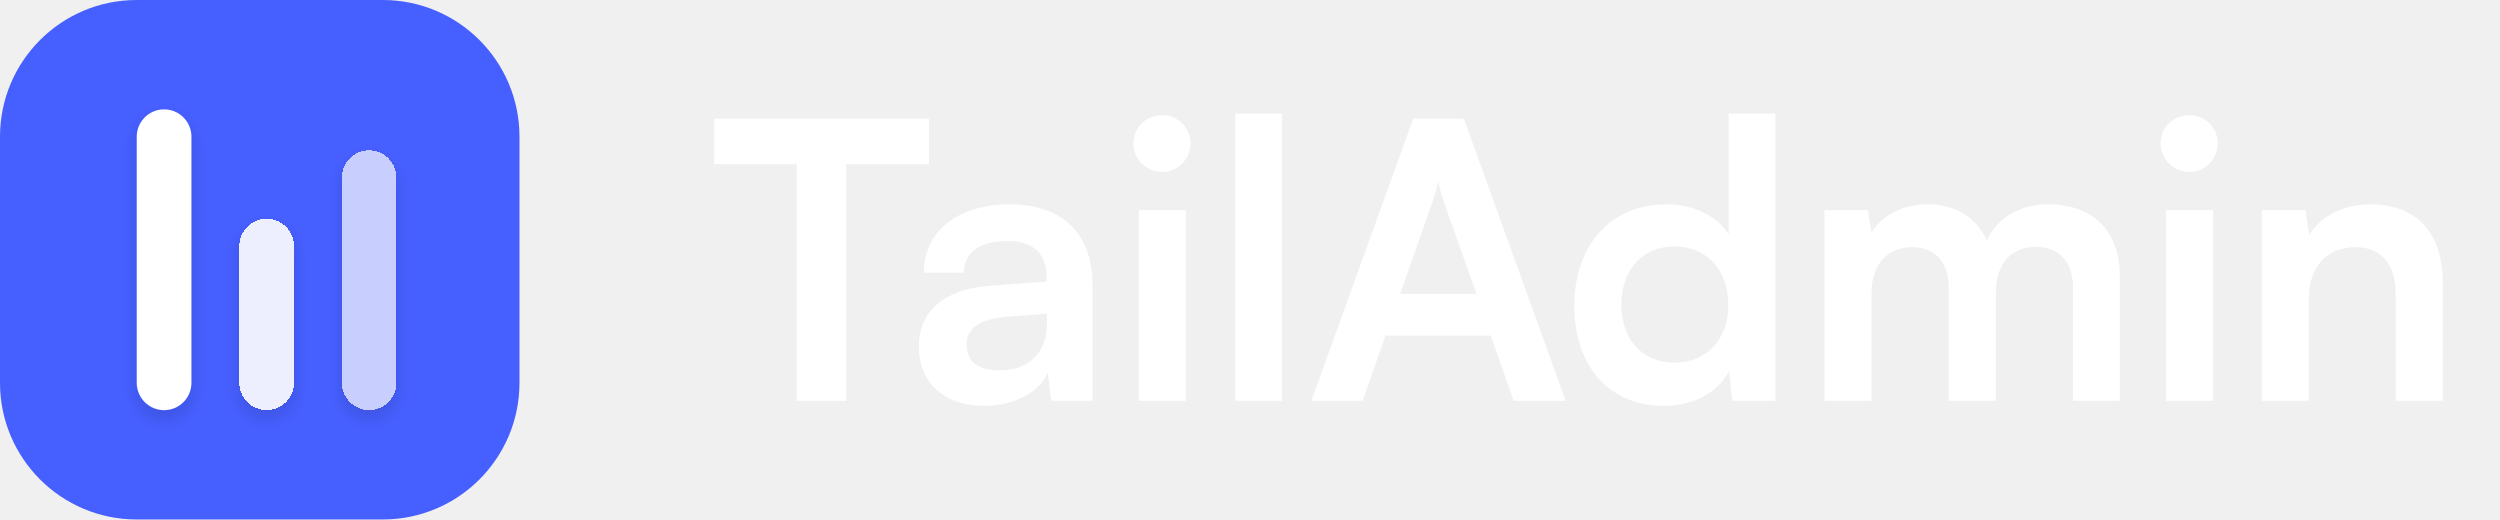
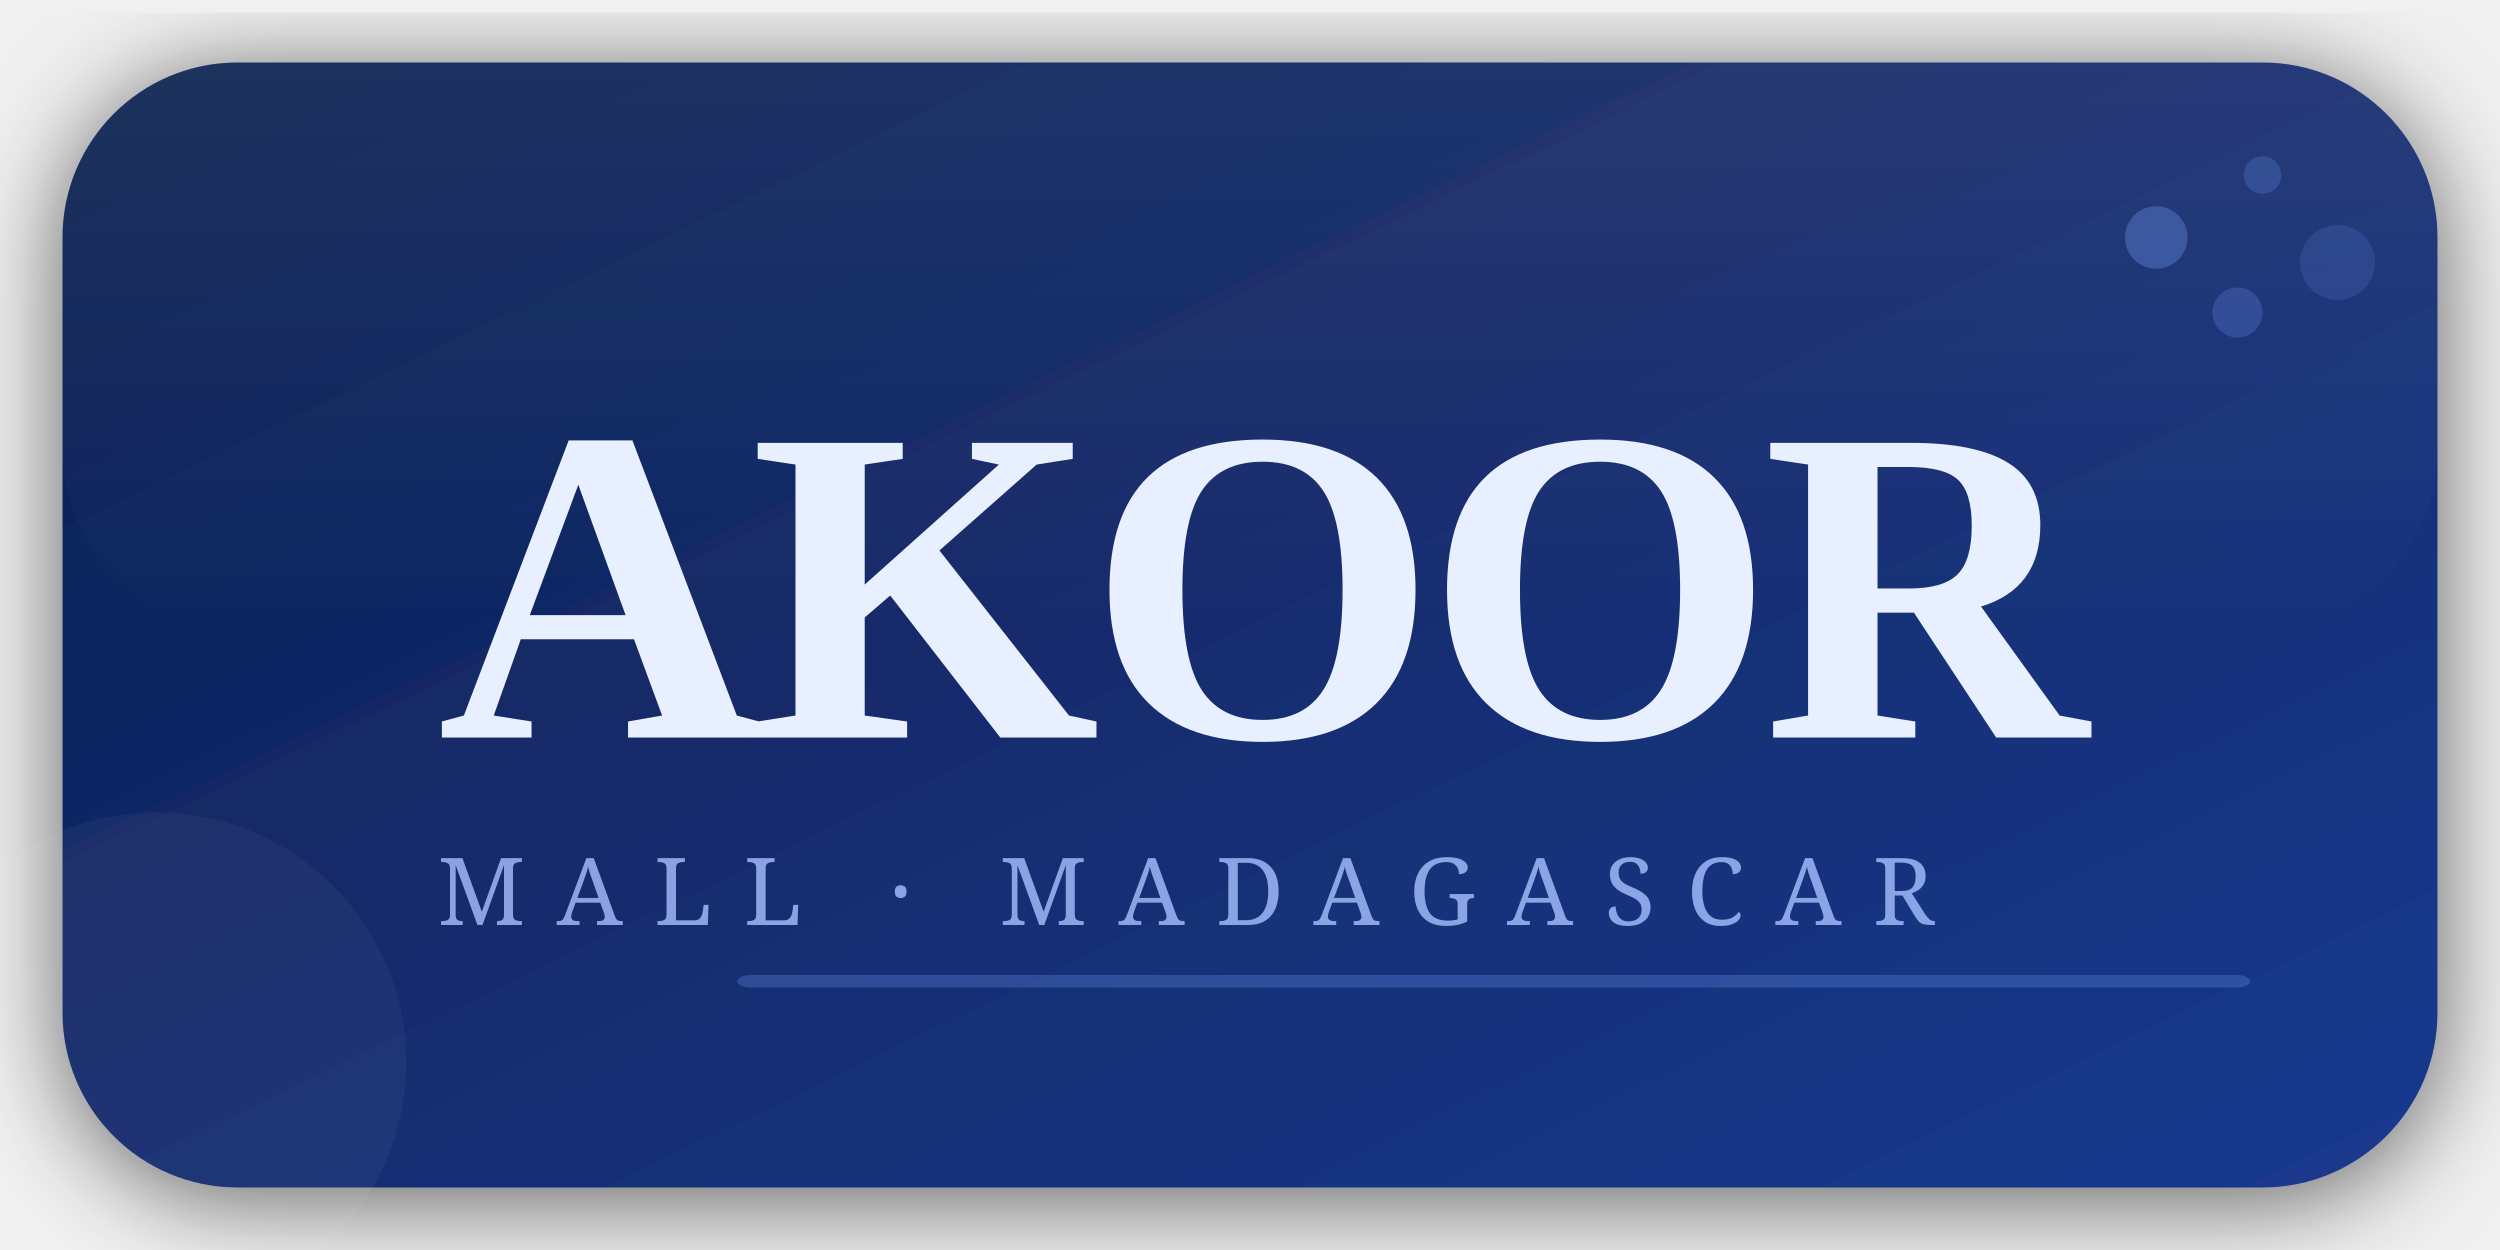
- <svg xmlns="http://www.w3.org/2000/svg" width="154" height="32" viewBox="0 0 154 32" fill="none">
-   <path d="M0 8.421C0 3.77 3.77 0 8.421 0H23.579C28.23 0 32 3.77 32 8.421V23.579C32 28.23 28.23 32 23.579 32H8.421C3.77 32 0 28.23 0 23.579V8.421Z" fill="#465FFF" />
-   <g filter="url(#filter0_d_1608_324)">
-     <path d="M8.424 8.422C8.424 7.491 9.178 6.737 10.108 6.737C11.038 6.737 11.792 7.491 11.792 8.422V23.579C11.792 24.51 11.038 25.264 10.108 25.264C9.178 25.264 8.424 24.51 8.424 23.579V8.422Z" fill="white" />
-   </g>
-   <g filter="url(#filter1_d_1608_324)">
-     <path d="M14.742 15.157C14.742 14.227 15.496 13.473 16.426 13.473C17.357 13.473 18.111 14.227 18.111 15.157V23.578C18.111 24.508 17.357 25.262 16.426 25.262C15.496 25.262 14.742 24.508 14.742 23.578V15.157Z" fill="white" fill-opacity="0.9" shape-rendering="crispEdges" />
-   </g>
-   <g filter="url(#filter2_d_1608_324)">
-     <path d="M21.055 10.946C21.055 10.016 21.809 9.262 22.739 9.262C23.669 9.262 24.423 10.016 24.423 10.946V23.578C24.423 24.508 23.669 25.262 22.739 25.262C21.809 25.262 21.055 24.508 21.055 23.578V10.946Z" fill="white" fill-opacity="0.7" shape-rendering="crispEdges" />
-   </g>
-   <path d="M44 10.115H49.089V24.691H52.132V10.115H57.221V7.309H44V10.115Z" fill="white" />
-   <path d="M60.617 25C62.448 25 64.042 24.168 64.541 22.955L64.755 24.691H67.299V17.558C67.299 14.3 65.349 12.588 62.187 12.588C59.001 12.588 56.908 14.252 56.908 16.797H59.381C59.381 15.56 60.332 14.847 62.044 14.847C63.518 14.847 64.47 15.489 64.47 17.082V17.343L60.95 17.605C58.168 17.819 56.599 19.174 56.599 21.338C56.599 23.549 58.121 25 60.617 25ZM61.569 22.812C60.261 22.812 59.547 22.289 59.547 21.219C59.547 20.268 60.237 19.674 62.044 19.507L64.493 19.317V19.935C64.493 21.742 63.352 22.812 61.569 22.812Z" fill="white" />
-   <path d="M71.6 10.591C72.551 10.591 73.335 9.806 73.335 8.831C73.335 7.856 72.551 7.095 71.6 7.095C70.601 7.095 69.816 7.856 69.816 8.831C69.816 9.806 70.601 10.591 71.6 10.591ZM70.149 24.691H73.05V12.944H70.149V24.691Z" fill="white" />
-   <path d="M78.972 24.691V7H76.095V24.691H78.972Z" fill="white" />
-   <path d="M83.941 24.691L85.344 20.672H91.835L93.238 24.691H96.448L90.171 7.309H87.056L80.778 24.691H83.941ZM88.221 12.493C88.387 12.017 88.53 11.494 88.601 11.161C88.649 11.518 88.815 12.041 88.958 12.493L90.955 18.104H86.247L88.221 12.493Z" fill="white" />
-   <path d="M102.493 25C104.276 25 105.798 24.215 106.511 22.86L106.701 24.691H109.364V7H106.487V14.443C105.75 13.277 104.3 12.588 102.659 12.588C99.116 12.588 96.976 15.203 96.976 18.865C96.976 22.503 99.092 25 102.493 25ZM103.135 22.337C101.113 22.337 99.877 20.863 99.877 18.77C99.877 16.678 101.113 15.18 103.135 15.18C105.156 15.18 106.464 16.654 106.464 18.77C106.464 20.886 105.156 22.337 103.135 22.337Z" fill="white" />
-   <path d="M115.289 24.691V18.033C115.289 16.131 116.406 15.227 117.785 15.227C119.164 15.227 120.044 16.107 120.044 17.748V24.691H122.945V18.033C122.945 16.107 124.015 15.203 125.418 15.203C126.797 15.203 127.701 16.083 127.701 17.771V24.691H130.578V17.011C130.578 14.3 129.008 12.588 126.155 12.588C124.372 12.588 122.993 13.468 122.398 14.823C121.78 13.468 120.543 12.588 118.76 12.588C117.072 12.588 115.883 13.349 115.289 14.324L115.051 12.944H112.388V24.691H115.289Z" fill="white" />
-   <path d="M134.876 10.591C135.827 10.591 136.612 9.806 136.612 8.831C136.612 7.856 135.827 7.095 134.876 7.095C133.877 7.095 133.093 7.856 133.093 8.831C133.093 9.806 133.877 10.591 134.876 10.591ZM133.426 24.691H136.327V12.944H133.426V24.691Z" fill="white" />
-   <path d="M142.225 24.691V18.366C142.225 16.464 143.318 15.227 145.102 15.227C146.6 15.227 147.575 16.178 147.575 18.152V24.691H150.476V17.462C150.476 14.419 148.954 12.588 146.005 12.588C144.412 12.588 142.985 13.277 142.248 14.466L142.011 12.944H139.324V24.691H142.225Z" fill="white" />
+ <svg xmlns="http://www.w3.org/2000/svg" viewBox="0 0 400 200" width="200" height="100">
  <defs>
-     <filter id="filter0_d_1608_324" x="7.424" y="6.237" width="5.368" height="20.526" filterUnits="userSpaceOnUse" color-interpolation-filters="sRGB">
-       <feFlood flood-opacity="0" result="BackgroundImageFix" />
-       <feColorMatrix in="SourceAlpha" type="matrix" values="0 0 0 0 0 0 0 0 0 0 0 0 0 0 0 0 0 0 127 0" result="hardAlpha" />
-       <feOffset dy="0.5" />
-       <feGaussianBlur stdDeviation="0.5" />
-       <feComposite in2="hardAlpha" operator="out" />
-       <feColorMatrix type="matrix" values="0 0 0 0 0 0 0 0 0 0 0 0 0 0 0 0 0 0 0.12 0" />
-       <feBlend mode="normal" in2="BackgroundImageFix" result="effect1_dropShadow_1608_324" />
-       <feBlend mode="normal" in="SourceGraphic" in2="effect1_dropShadow_1608_324" result="shape" />
-     </filter>
-     <filter id="filter1_d_1608_324" x="13.742" y="12.973" width="5.368" height="13.79" filterUnits="userSpaceOnUse" color-interpolation-filters="sRGB">
-       <feFlood flood-opacity="0" result="BackgroundImageFix" />
-       <feColorMatrix in="SourceAlpha" type="matrix" values="0 0 0 0 0 0 0 0 0 0 0 0 0 0 0 0 0 0 127 0" result="hardAlpha" />
-       <feOffset dy="0.5" />
-       <feGaussianBlur stdDeviation="0.5" />
-       <feComposite in2="hardAlpha" operator="out" />
-       <feColorMatrix type="matrix" values="0 0 0 0 0 0 0 0 0 0 0 0 0 0 0 0 0 0 0.12 0" />
-       <feBlend mode="normal" in2="BackgroundImageFix" result="effect1_dropShadow_1608_324" />
-       <feBlend mode="normal" in="SourceGraphic" in2="effect1_dropShadow_1608_324" result="shape" />
-     </filter>
-     <filter id="filter2_d_1608_324" x="20.055" y="8.762" width="5.368" height="18" filterUnits="userSpaceOnUse" color-interpolation-filters="sRGB">
-       <feFlood flood-opacity="0" result="BackgroundImageFix" />
-       <feColorMatrix in="SourceAlpha" type="matrix" values="0 0 0 0 0 0 0 0 0 0 0 0 0 0 0 0 0 0 127 0" result="hardAlpha" />
-       <feOffset dy="0.5" />
-       <feGaussianBlur stdDeviation="0.5" />
-       <feComposite in2="hardAlpha" operator="out" />
-       <feColorMatrix type="matrix" values="0 0 0 0 0 0 0 0 0 0 0 0 0 0 0 0 0 0 0.12 0" />
-       <feBlend mode="normal" in2="BackgroundImageFix" result="effect1_dropShadow_1608_324" />
-       <feBlend mode="normal" in="SourceGraphic" in2="effect1_dropShadow_1608_324" result="shape" />
+     <linearGradient id="bgGradDark" x1="0%" y1="0%" x2="100%" y2="100%">
+       <stop offset="0%" style="stop-color:#0d1f4f;stop-opacity:1" />
+       <stop offset="100%" style="stop-color:#1a3a8f;stop-opacity:1" />
+     </linearGradient>
+     <linearGradient id="shineGradDark" x1="0%" y1="0%" x2="0%" y2="100%">
+       <stop offset="0%" style="stop-color:#ffffff;stop-opacity:0.07" />
+       <stop offset="100%" style="stop-color:#ffffff;stop-opacity:0" />
+     </linearGradient>
+     <filter id="shadowDark" x="-20%" y="-20%" width="140%" height="140%">
+       <feDropShadow dx="0" dy="2" stdDeviation="8" flood-color="#000000" flood-opacity="0.6" />
    </filter>
  </defs>
+   <rect x="10" y="10" width="380" height="180" rx="28" ry="28" fill="url(#bgGradDark)" filter="url(#shadowDark)" />
+   <rect x="10" y="10" width="380" height="90" rx="28" ry="28" fill="url(#shineGradDark)" />
+   <circle cx="345" cy="38" r="5" fill="#7aa4ff" opacity="0.3" />
+   <circle cx="362" cy="28" r="3" fill="#7aa4ff" opacity="0.2" />
+   <circle cx="358" cy="50" r="4" fill="#7aa4ff" opacity="0.22" />
+   <circle cx="374" cy="42" r="6" fill="#7aa4ff" opacity="0.14" />
+   <circle cx="25" cy="170" r="40" fill="white" opacity="0.04" />
+   <text x="70" y="118" font-family="'Georgia', 'Times New Roman', serif" font-size="72" font-weight="900" fill="#e8efff" letter-spacing="-2">AKOOR</text>
+   <text x="70" y="148" font-family="'Georgia', serif" font-size="15" font-weight="400" fill="#a8c0ff" letter-spacing="5" opacity="0.8">MALL · MADAGASCAR</text>
+   <rect x="118" y="156" width="242" height="2" rx="2" fill="#7aa4ff" opacity="0.25" />
</svg>
